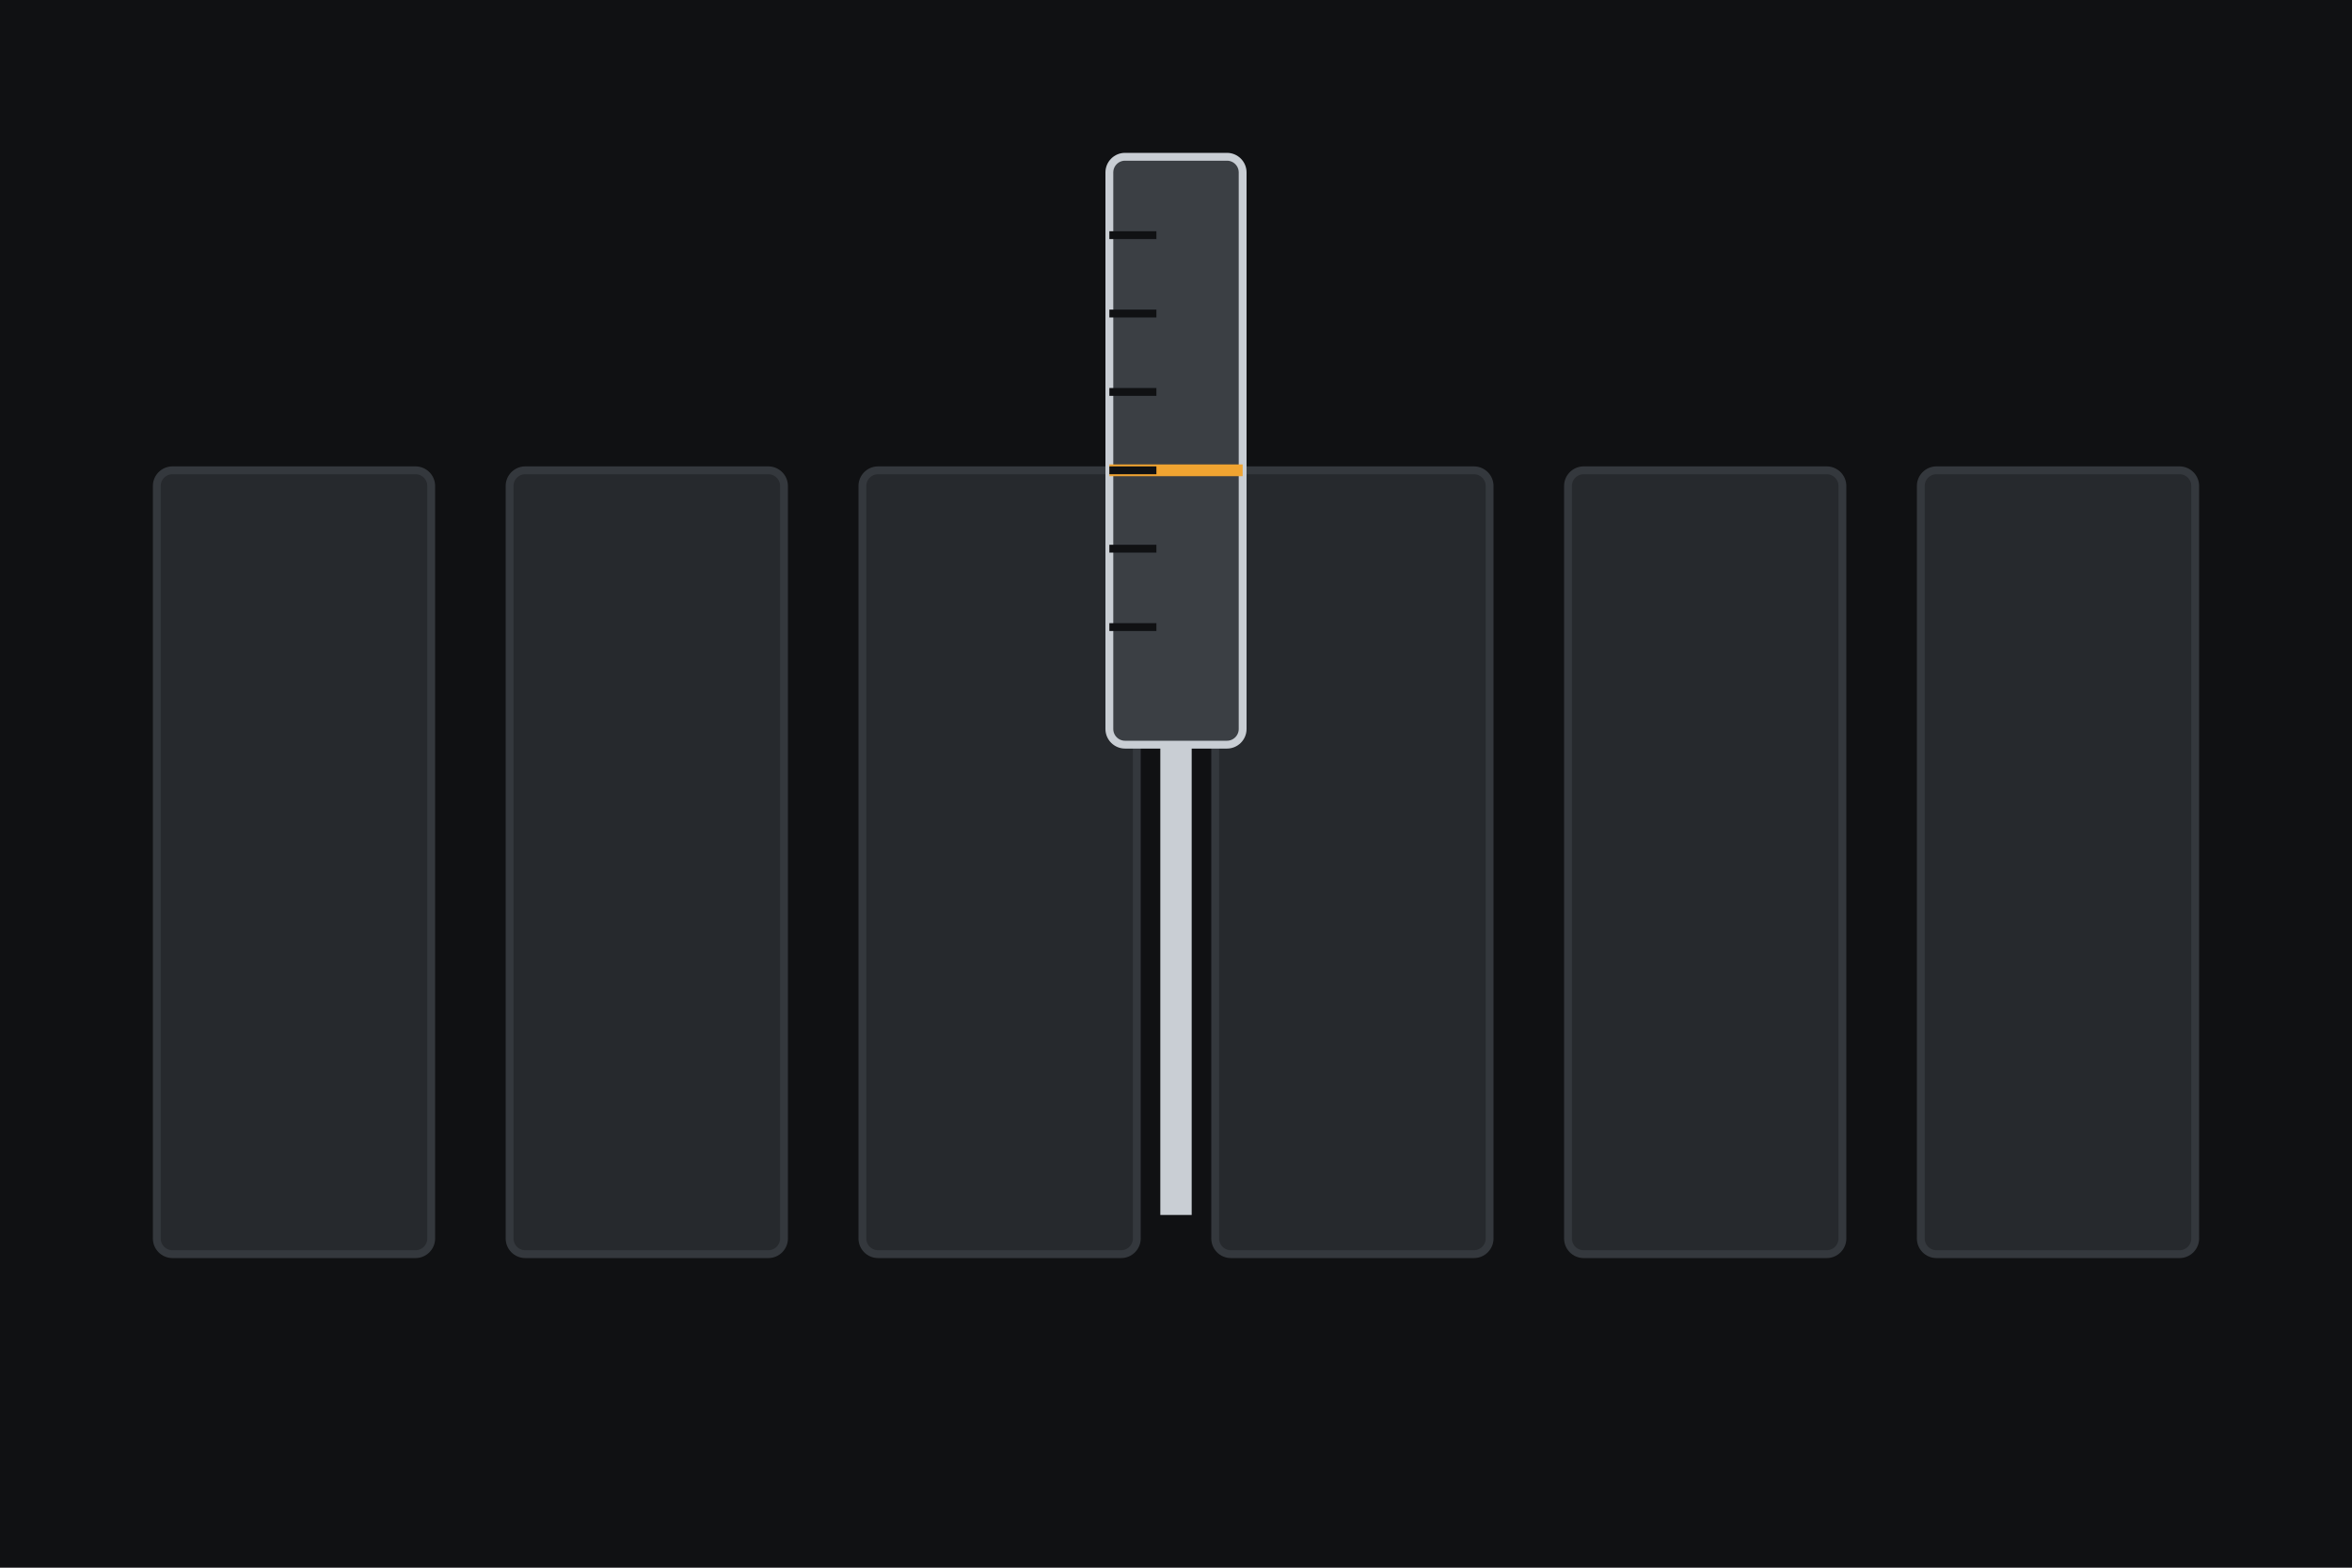
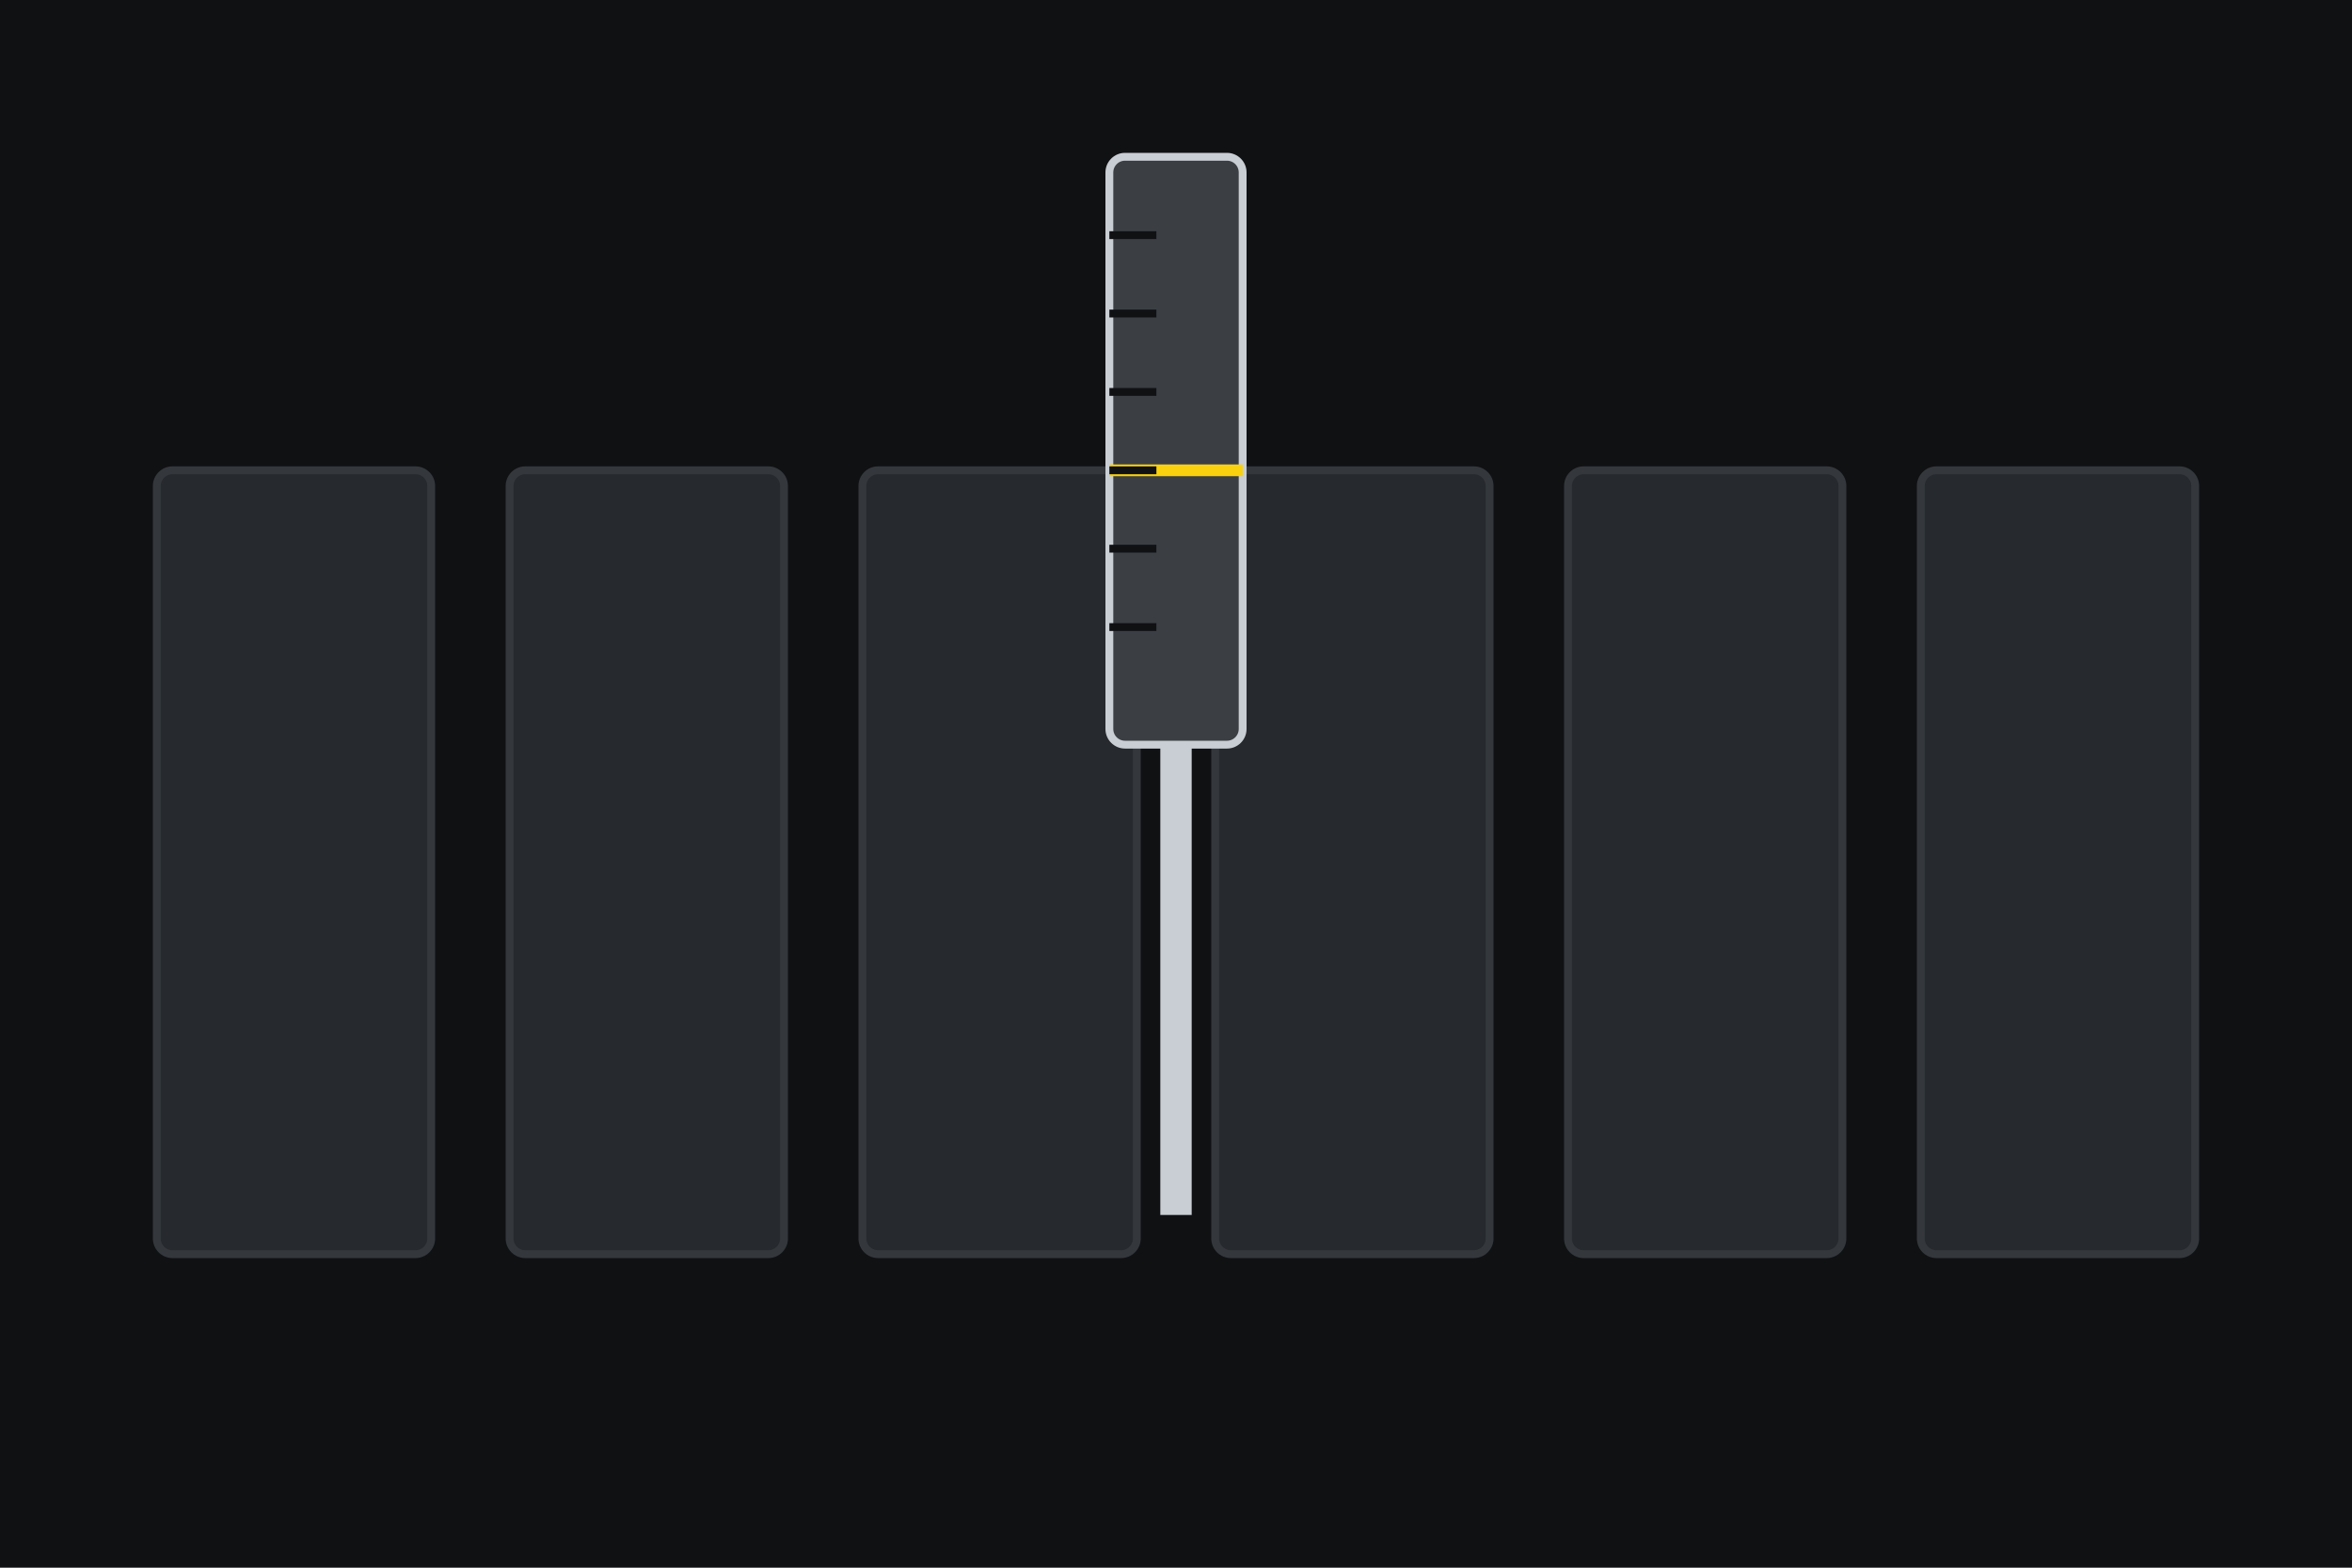
<svg xmlns="http://www.w3.org/2000/svg" viewBox="0 0 600 400" role="img" aria-label="Illustration of a tread depth gauge measuring a tire groove">
  <style>.td-pin{animation:td 3.2s ease-in-out infinite}@keyframes td{0%,100%{transform:translateY(-40px)}50%{transform:none}}@media (prefers-reduced-motion: reduce){*{animation:none!important}}</style>
  <rect width="600" height="400" fill="#101113" />
  <rect x="40" y="120" width="70" height="200" rx="4" fill="#26292d" stroke="#34383d" stroke-width="2" />
  <rect x="130" y="120" width="70" height="200" rx="4" fill="#26292d" stroke="#34383d" stroke-width="2" />
  <rect x="220" y="120" width="70" height="200" rx="4" fill="#26292d" stroke="#34383d" stroke-width="2" />
  <rect x="310" y="120" width="70" height="200" rx="4" fill="#26292d" stroke="#34383d" stroke-width="2" />
  <rect x="400" y="120" width="70" height="200" rx="4" fill="#26292d" stroke="#34383d" stroke-width="2" />
  <rect x="490" y="120" width="70" height="200" rx="4" fill="#26292d" stroke="#34383d" stroke-width="2" />
  <rect x="283" y="40" width="34" height="150" rx="4" fill="#3b3f44" stroke="#c9ced4" stroke-width="2" />
  <rect class="td-pin" x="296" y="190" width="8" height="120" fill="#c9ced4" />
-   <line x1="283" y1="120" x2="317" y2="120" stroke="#f0a431" stroke-width="3" />
+   <line x1="283" y1="120" x2="317" y2="120" stroke="#f9d10e" stroke-width="3" />
  <line x1="283" y1="60" x2="295" y2="60" stroke="#101113" stroke-width="2" />
  <line x1="283" y1="80" x2="295" y2="80" stroke="#101113" stroke-width="2" />
  <line x1="283" y1="100" x2="295" y2="100" stroke="#101113" stroke-width="2" />
  <line x1="283" y1="120" x2="295" y2="120" stroke="#101113" stroke-width="2" />
  <line x1="283" y1="140" x2="295" y2="140" stroke="#101113" stroke-width="2" />
  <line x1="283" y1="160" x2="295" y2="160" stroke="#101113" stroke-width="2" />
</svg>
